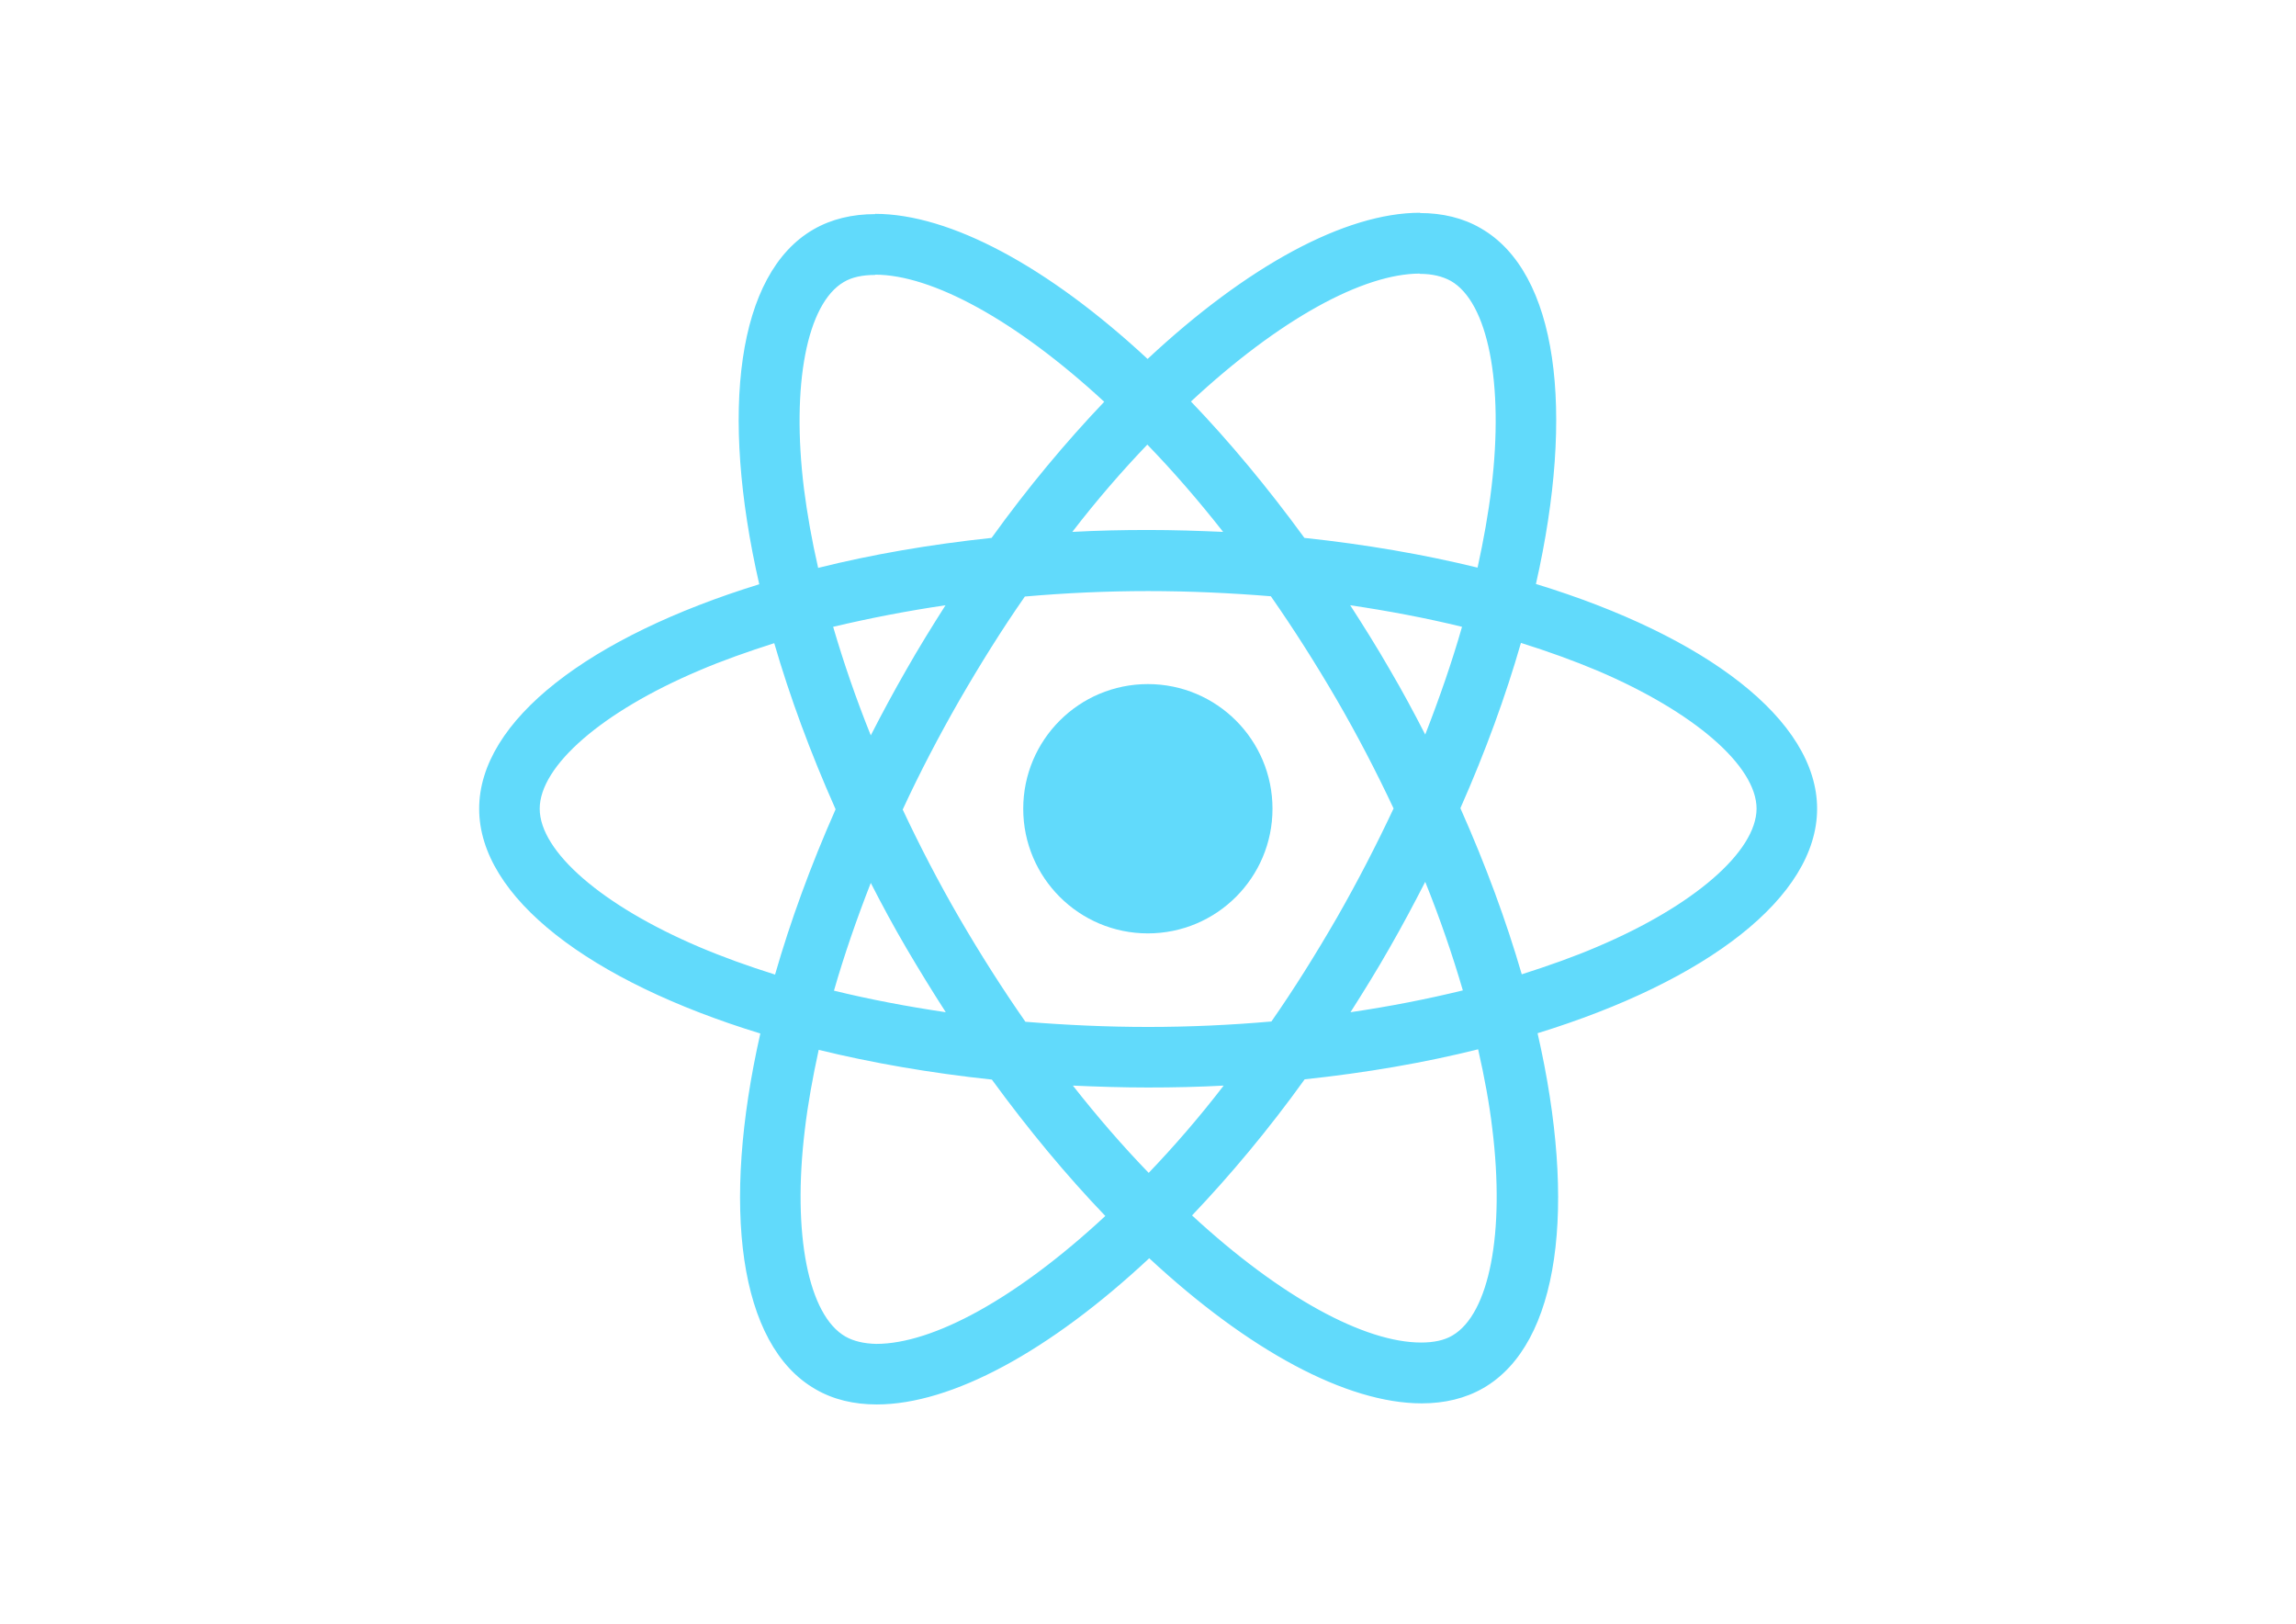
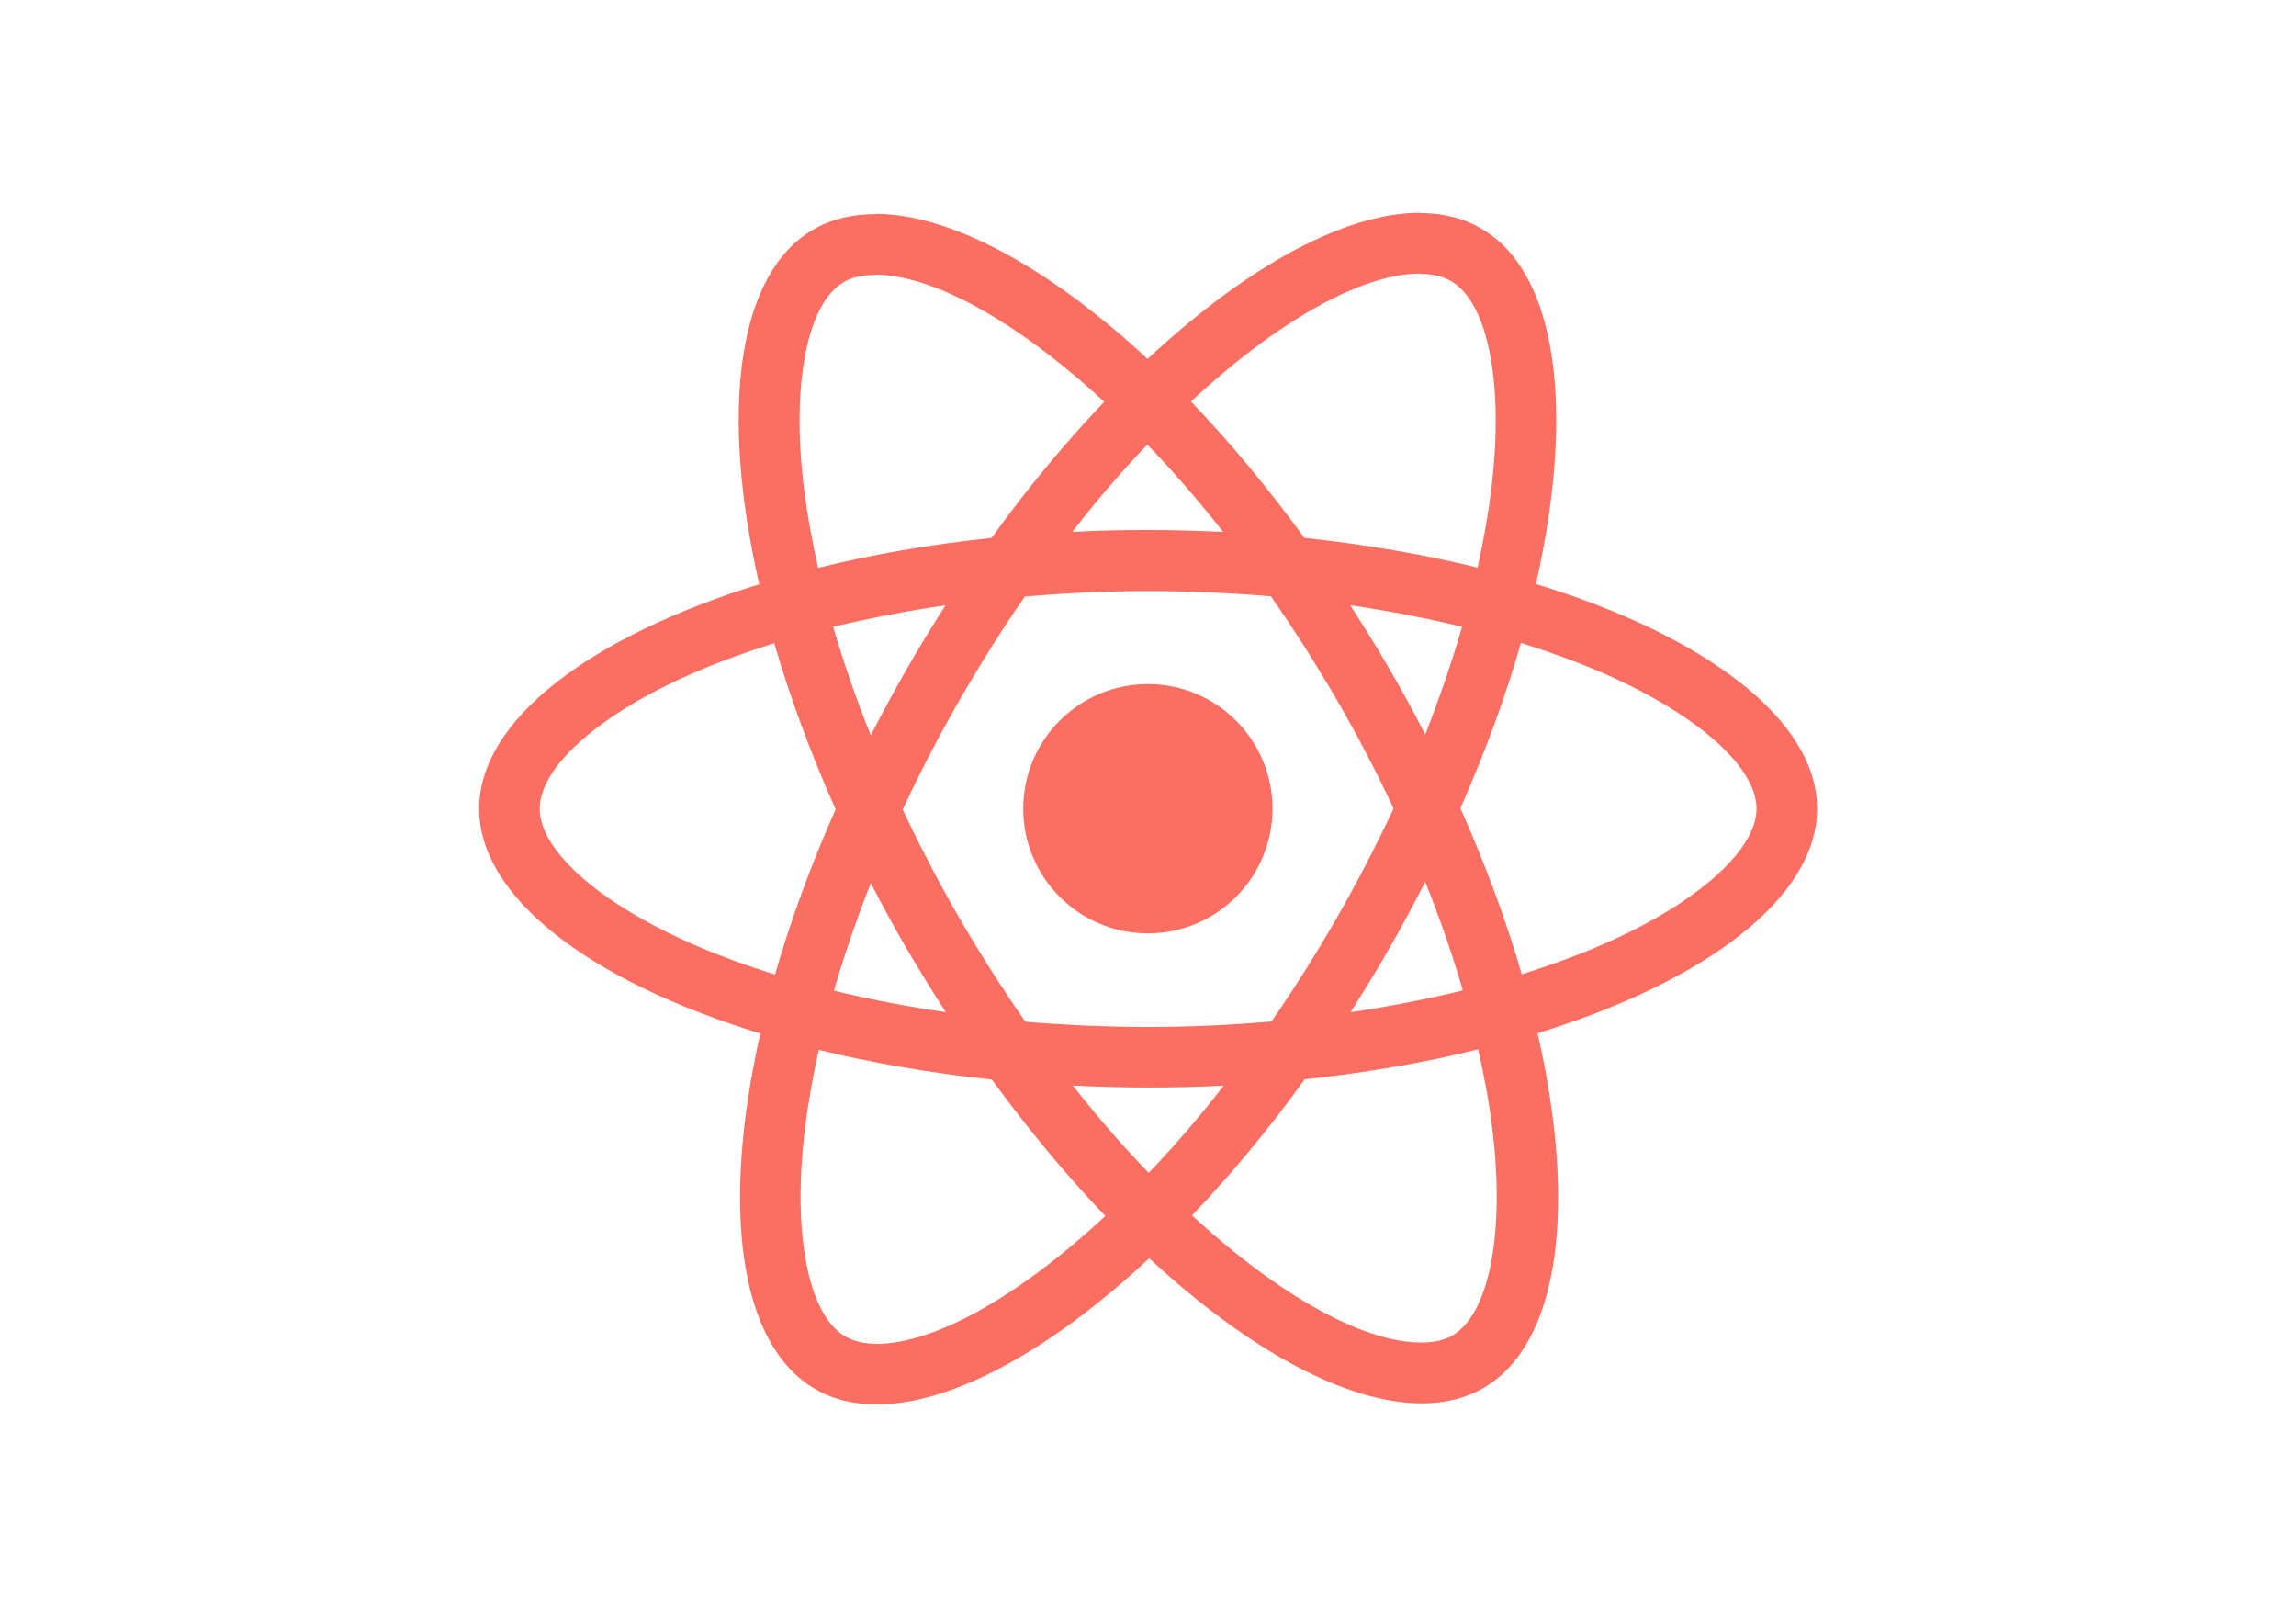
<svg xmlns="http://www.w3.org/2000/svg" viewBox="0 0 841.9 595.3">
-   <g fill="#61DAFB">
+   <g fill="#fb6e61">
    <path d="M666.3 296.5c0-32.5-40.7-63.3-103.1-82.4 14.4-63.6 8-114.2-20.2-130.4-6.5-3.8-14.1-5.6-22.4-5.6v22.3c4.6 0 8.3.9 11.4 2.6 13.6 7.8 19.5 37.5 14.9 75.7-1.1 9.4-2.9 19.3-5.1 29.4-19.6-4.8-41-8.5-63.5-10.9-13.5-18.5-27.5-35.3-41.6-50 32.6-30.3 63.2-46.9 84-46.9V78c-27.5 0-63.5 19.6-99.9 53.6-36.4-33.8-72.4-53.2-99.9-53.2v22.3c20.7 0 51.4 16.5 84 46.6-14 14.7-28 31.4-41.3 49.9-22.6 2.4-44 6.1-63.6 11-2.3-10-4-19.7-5.2-29-4.7-38.2 1.1-67.9 14.6-75.8 3-1.8 6.9-2.6 11.5-2.6V78.5c-8.4 0-16 1.8-22.6 5.6-28.1 16.2-34.4 66.7-19.9 130.1-62.2 19.2-102.7 49.9-102.7 82.3 0 32.5 40.7 63.3 103.1 82.4-14.4 63.6-8 114.2 20.2 130.4 6.5 3.8 14.1 5.6 22.5 5.6 27.5 0 63.5-19.6 99.9-53.6 36.4 33.8 72.4 53.2 99.9 53.2 8.4 0 16-1.8 22.6-5.6 28.1-16.2 34.4-66.7 19.9-130.1 62-19.1 102.5-49.9 102.5-82.3zm-130.2-66.7c-3.7 12.9-8.3 26.2-13.5 39.5-4.1-8-8.4-16-13.1-24-4.6-8-9.5-15.8-14.4-23.4 14.2 2.1 27.9 4.7 41 7.9zm-45.8 106.5c-7.8 13.5-15.8 26.3-24.1 38.2-14.9 1.3-30 2-45.2 2-15.1 0-30.2-.7-45-1.9-8.3-11.9-16.4-24.6-24.2-38-7.6-13.1-14.5-26.4-20.8-39.8 6.2-13.4 13.2-26.8 20.7-39.9 7.8-13.5 15.8-26.3 24.1-38.2 14.9-1.3 30-2 45.2-2 15.1 0 30.2.7 45 1.9 8.3 11.9 16.4 24.6 24.2 38 7.6 13.1 14.5 26.4 20.8 39.8-6.3 13.4-13.2 26.8-20.7 39.9zm32.3-13c5.4 13.4 10 26.8 13.8 39.8-13.1 3.2-26.9 5.9-41.2 8 4.9-7.7 9.8-15.6 14.4-23.7 4.6-8 8.9-16.1 13-24.1zM421.2 430c-9.3-9.6-18.6-20.3-27.8-32 9 .4 18.2.7 27.5.7 9.4 0 18.7-.2 27.8-.7-9 11.7-18.3 22.4-27.5 32zm-74.4-58.9c-14.2-2.1-27.9-4.7-41-7.9 3.7-12.9 8.3-26.2 13.5-39.5 4.1 8 8.4 16 13.1 24 4.7 8 9.5 15.8 14.4 23.4zM420.7 163c9.3 9.6 18.6 20.3 27.8 32-9-.4-18.2-.7-27.5-.7-9.4 0-18.7.2-27.8.7 9-11.7 18.3-22.4 27.5-32zm-74 58.9c-4.9 7.7-9.8 15.6-14.4 23.7-4.6 8-8.9 16-13 24-5.4-13.4-10-26.8-13.8-39.8 13.1-3.1 26.9-5.8 41.2-7.9zm-90.5 125.2c-35.4-15.1-58.3-34.9-58.3-50.6 0-15.7 22.9-35.6 58.3-50.6 8.6-3.7 18-7 27.7-10.1 5.7 19.6 13.2 40 22.5 60.9-9.2 20.8-16.6 41.1-22.2 60.6-9.9-3.1-19.3-6.5-28-10.2zM310 490c-13.6-7.8-19.5-37.5-14.9-75.7 1.1-9.4 2.9-19.3 5.1-29.4 19.6 4.8 41 8.5 63.5 10.9 13.5 18.5 27.5 35.3 41.6 50-32.6 30.3-63.2 46.9-84 46.9-4.5-.1-8.3-1-11.3-2.7zm237.2-76.2c4.7 38.2-1.1 67.9-14.6 75.8-3 1.8-6.9 2.6-11.5 2.6-20.7 0-51.4-16.5-84-46.6 14-14.7 28-31.4 41.3-49.9 22.6-2.4 44-6.1 63.6-11 2.3 10.1 4.1 19.8 5.2 29.1zm38.5-66.7c-8.6 3.7-18 7-27.7 10.1-5.7-19.6-13.2-40-22.5-60.9 9.2-20.8 16.6-41.1 22.2-60.6 9.9 3.1 19.3 6.5 28.1 10.2 35.4 15.1 58.3 34.9 58.3 50.6-.1 15.7-23 35.6-58.4 50.6zM320.8 78.4z" />
    <circle cx="420.9" cy="296.5" r="45.7" />
    <path d="M520.5 78.1z" />
  </g>
</svg>
